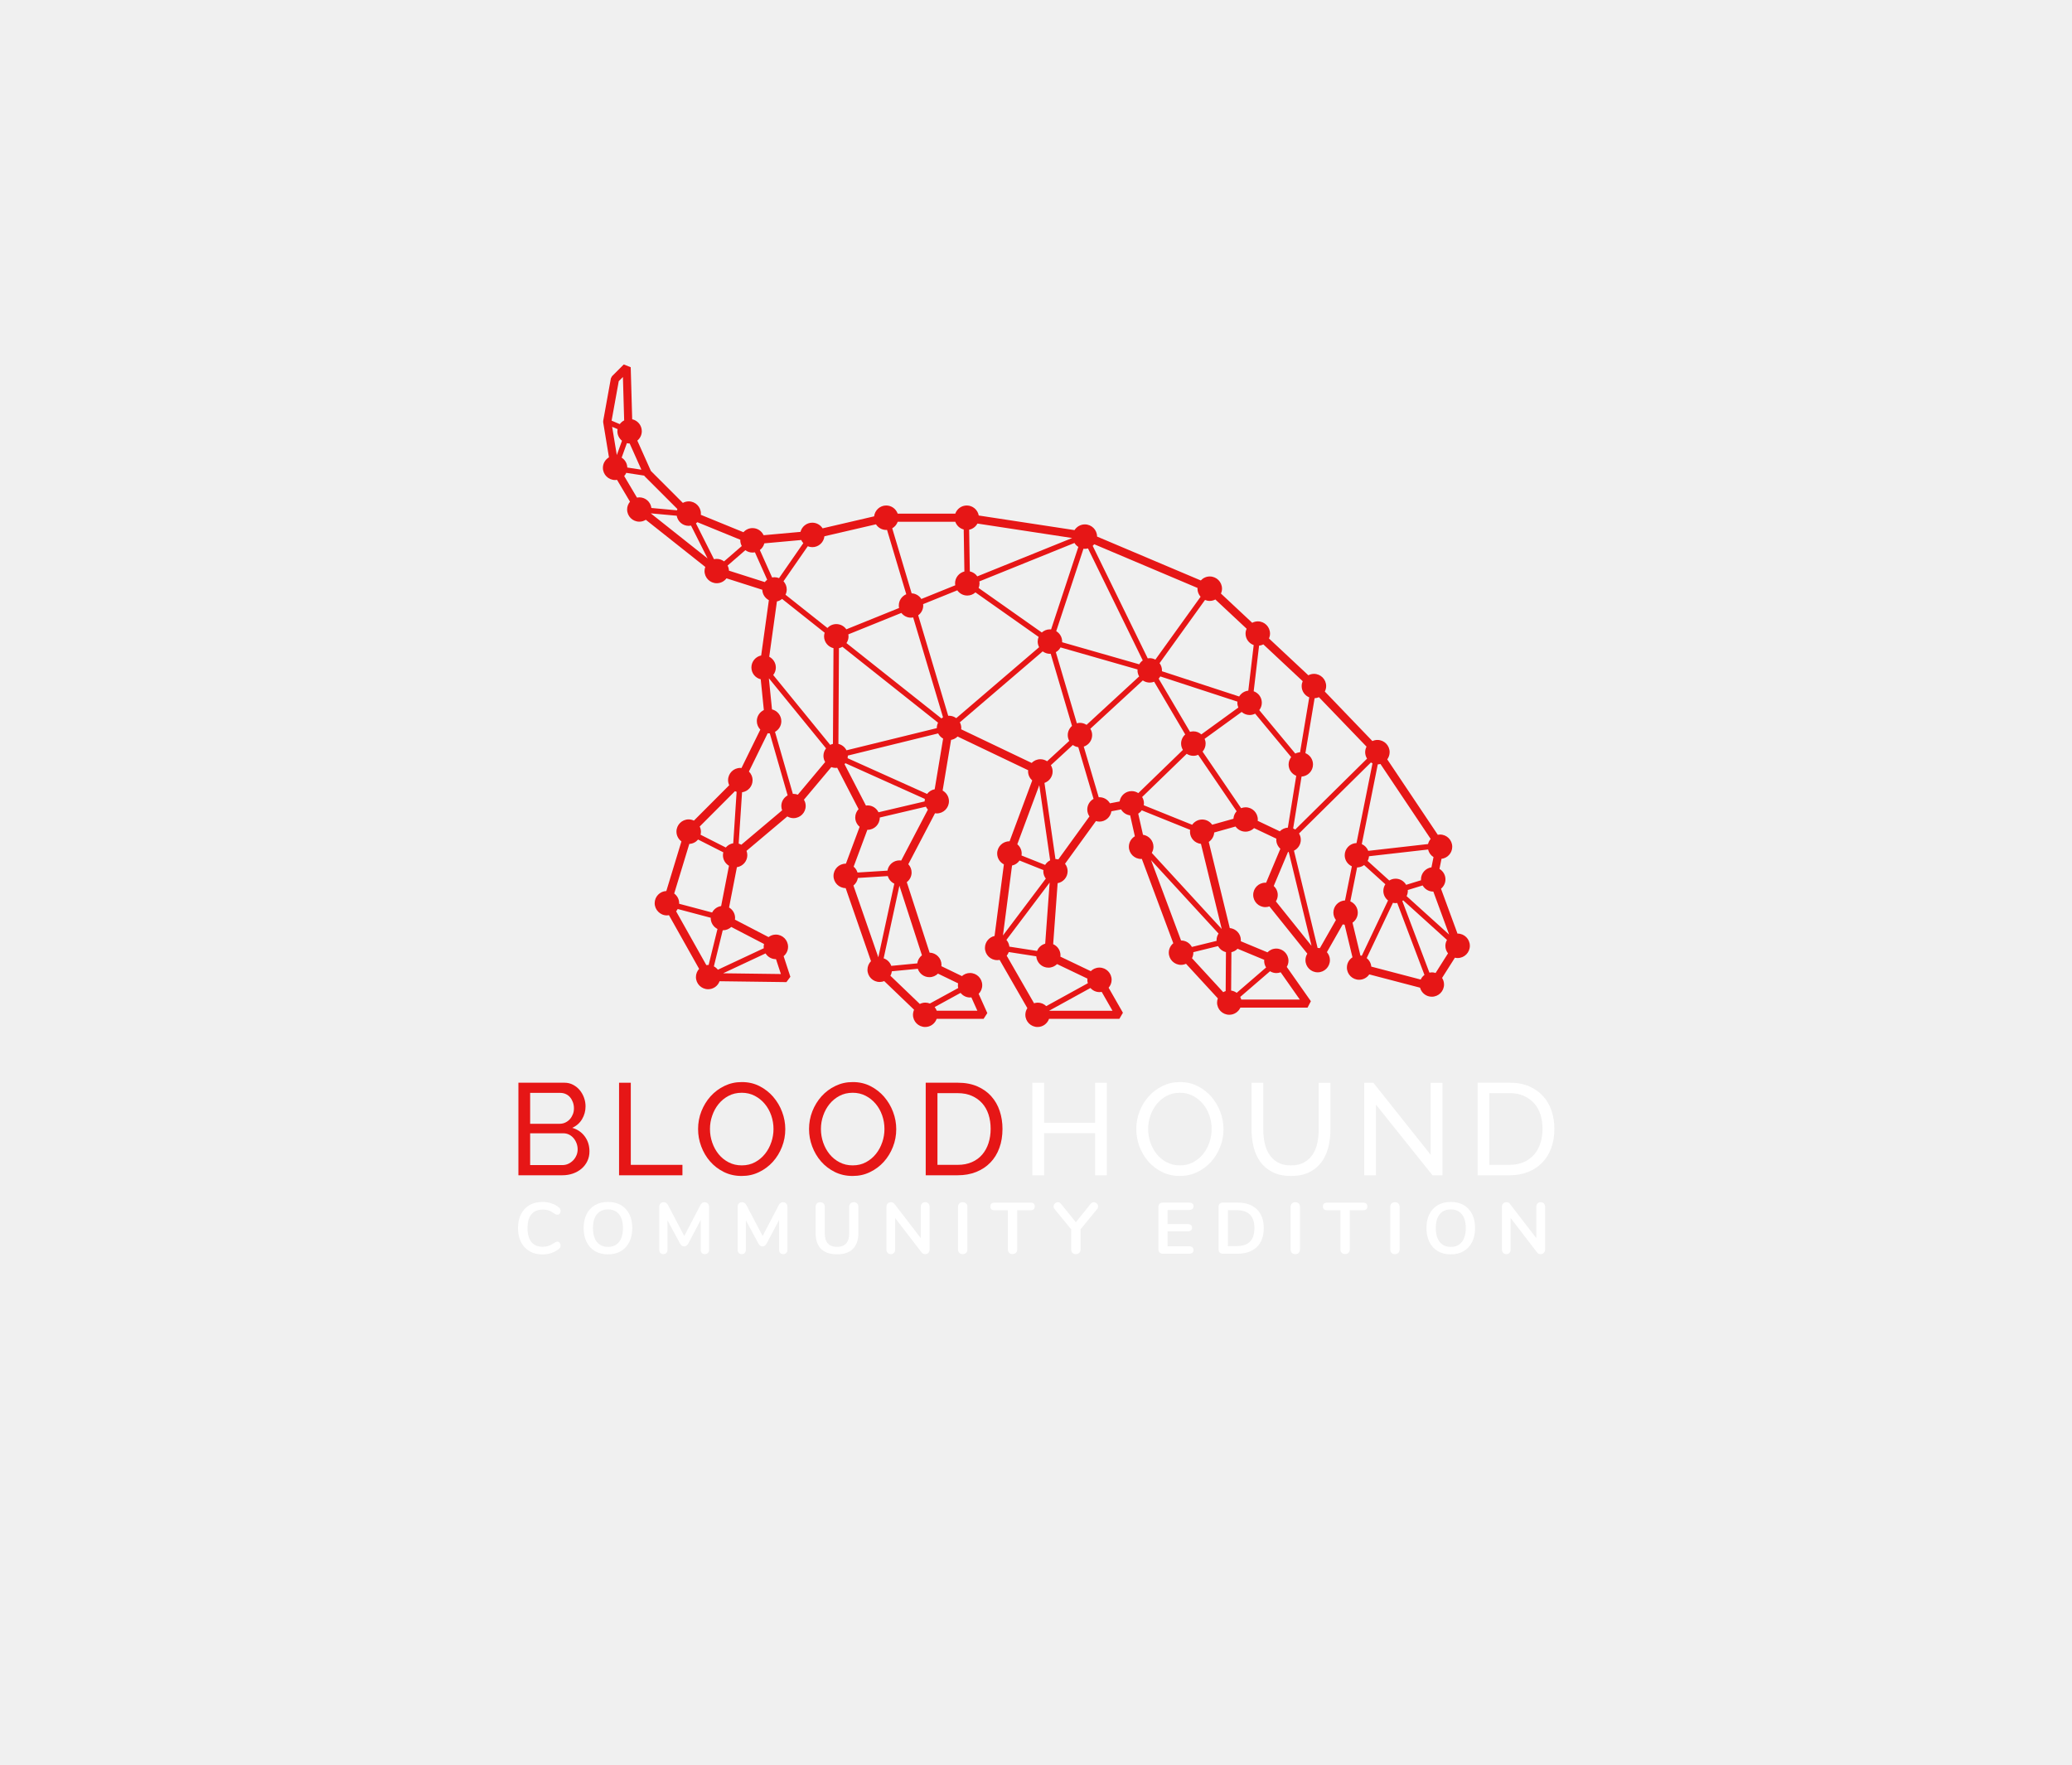
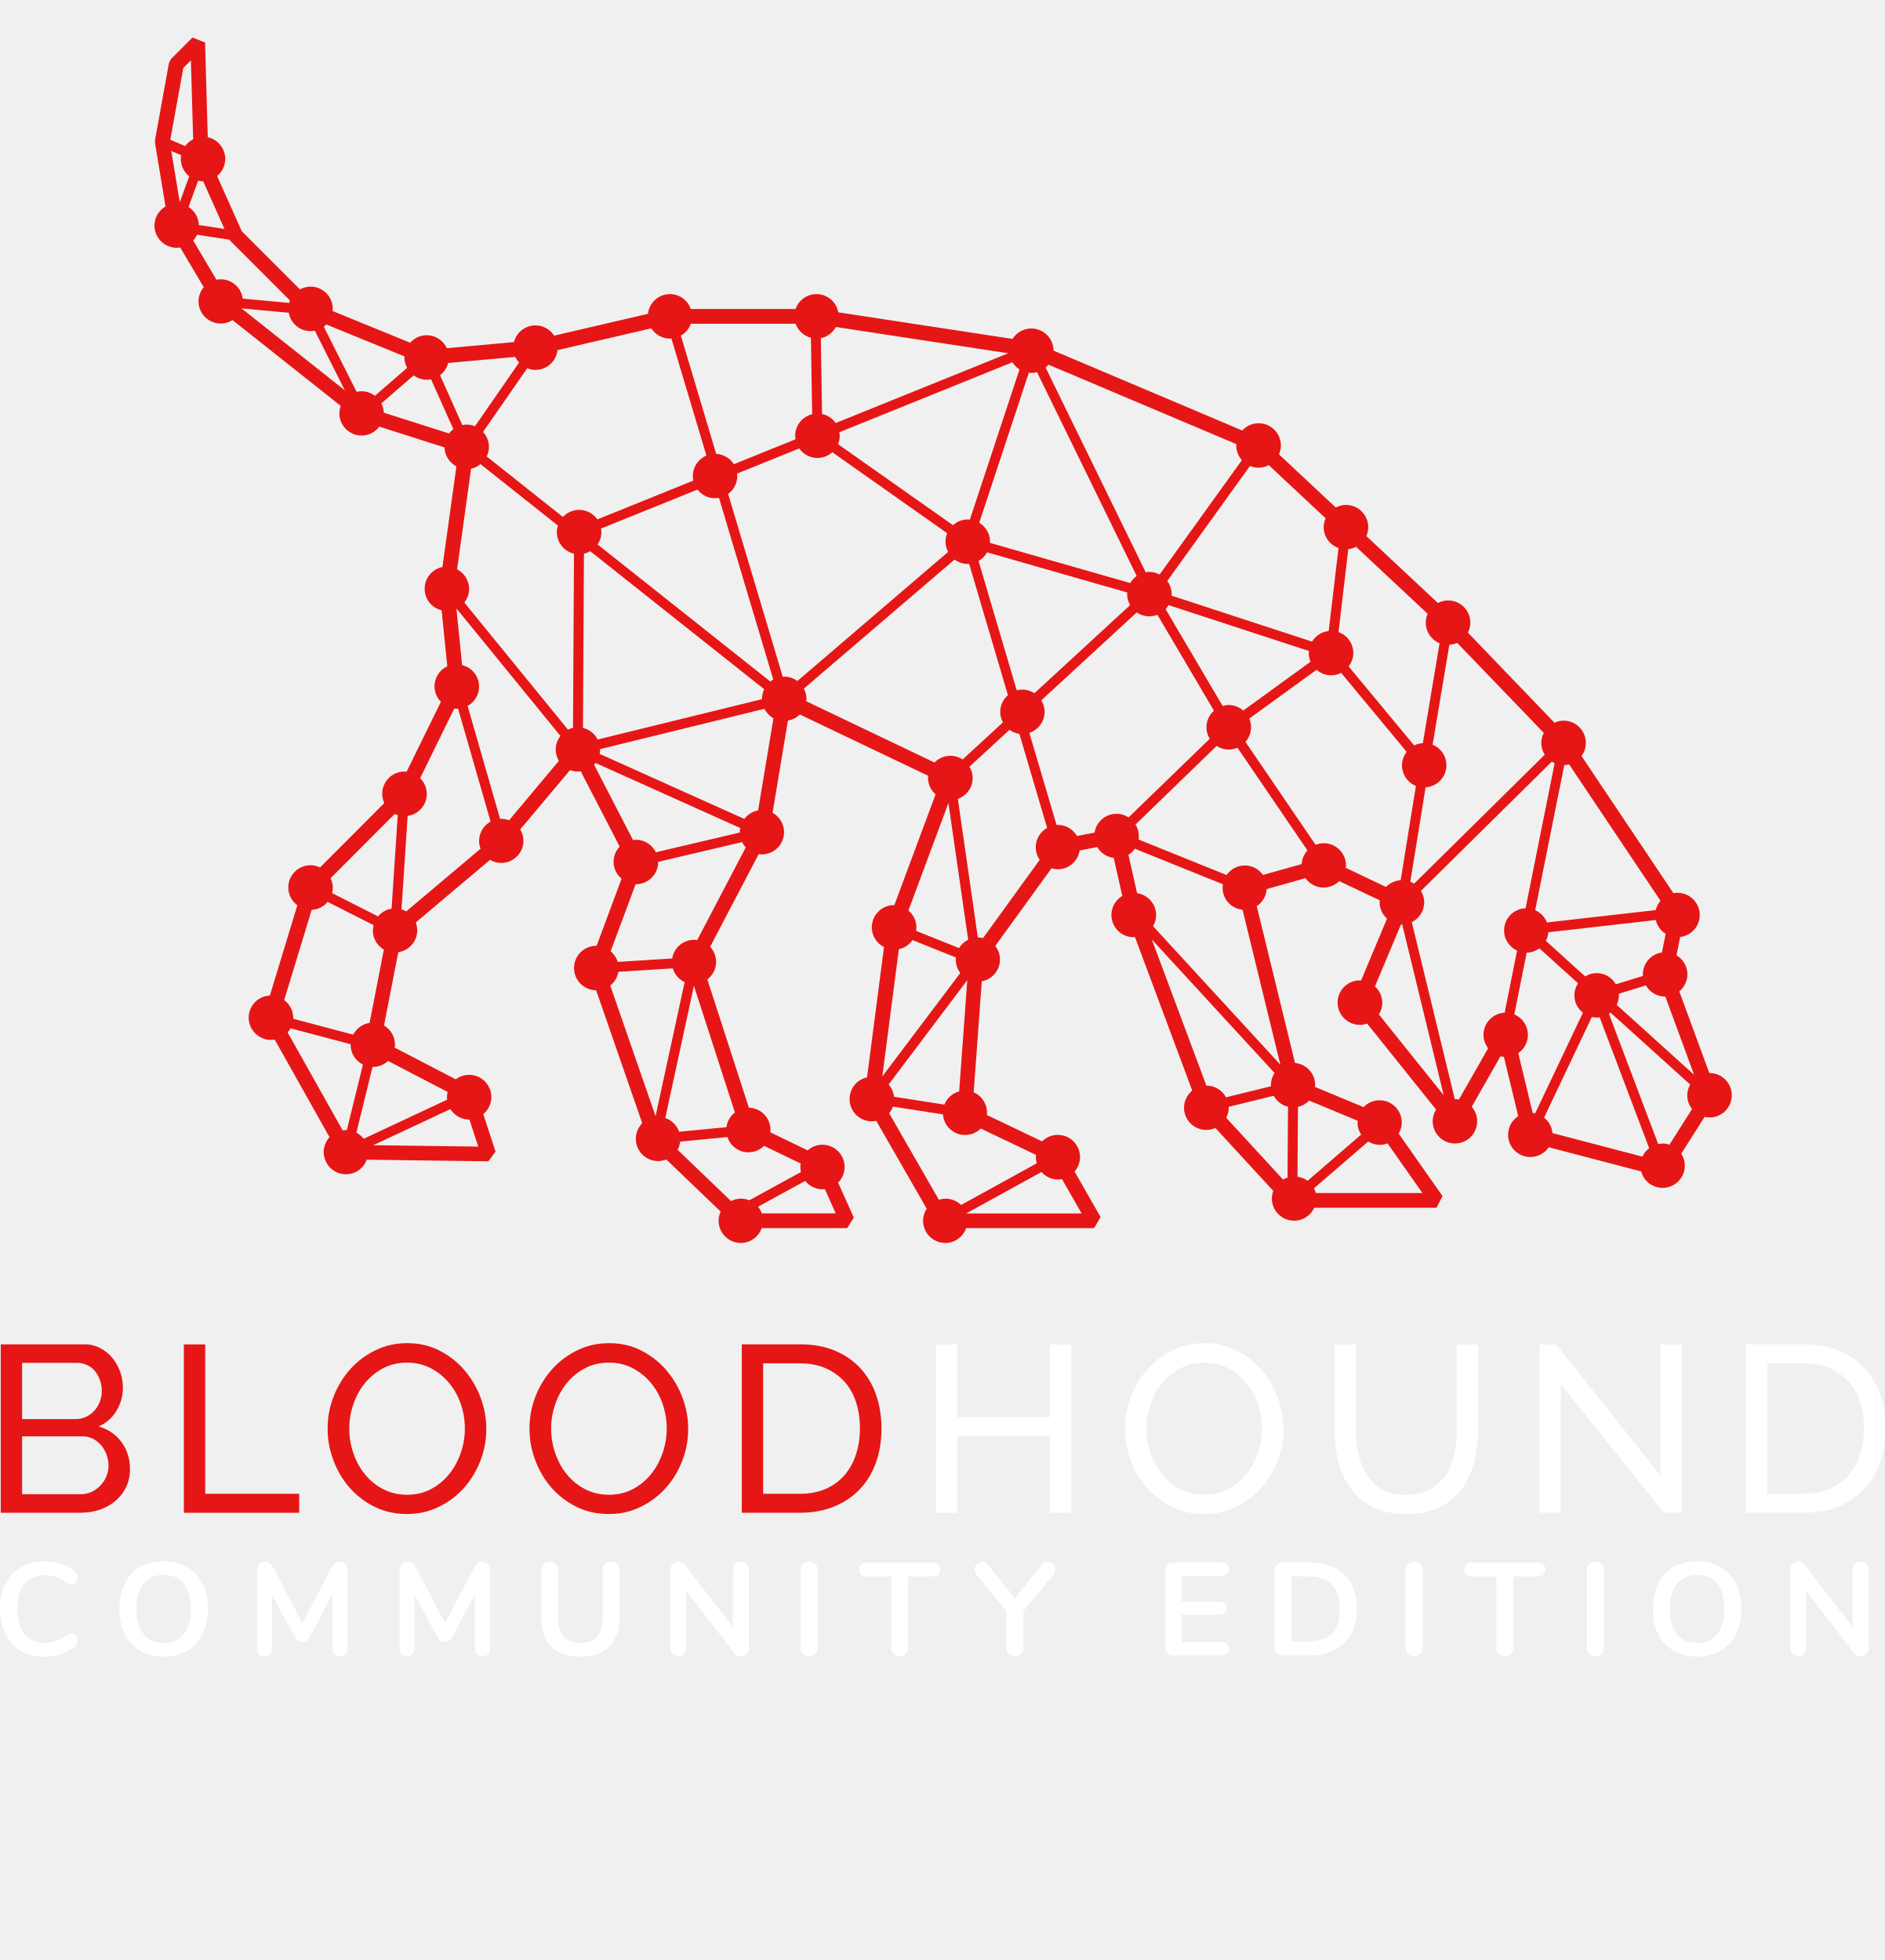
- <svg xmlns="http://www.w3.org/2000/svg" id="Layer_1" width="939" height="800" viewBox="-200 -100 800 600">
+ <svg xmlns="http://www.w3.org/2000/svg" id="Layer_1" width="250" height="260" viewBox="0 100 400 200">
  <defs>
    <style>.cls-1{fill:#e61616;}.cls-2{fill:#FFFFFF;}</style>
  </defs>
  <path class="cls-1" d="m20.95,294.75c1.64-.74,2.91-1.86,3.8-3.37.89-1.51,1.33-3.15,1.33-4.93,0-1.11-.19-2.21-.58-3.3-.39-1.09-.93-2.06-1.64-2.92-.7-.86-1.56-1.55-2.57-2.09-1.01-.54-2.13-.81-3.37-.81H.16v35.74h16.96c1.44,0,2.79-.22,4.05-.65,1.26-.44,2.37-1.06,3.32-1.86.96-.81,1.71-1.78,2.27-2.92.55-1.14.83-2.4.83-3.78,0-2.22-.6-4.14-1.79-5.76-1.19-1.63-2.81-2.74-4.86-3.35Zm-16.26-13.49h11.68c.74,0,1.43.15,2.09.45s1.21.72,1.66,1.26c.45.54.81,1.17,1.08,1.91s.4,1.53.4,2.37-.14,1.57-.43,2.29c-.29.72-.67,1.35-1.16,1.89s-1.07.96-1.74,1.28c-.67.32-1.41.48-2.21.48H4.69v-11.93Zm17.87,24.11c-.3.74-.72,1.38-1.26,1.94-.54.55-1.16,1-1.86,1.33s-1.48.5-2.32.5H4.69v-12.28h12.79c.81,0,1.54.17,2.22.5.67.34,1.25.79,1.74,1.36s.87,1.23,1.16,1.99c.28.75.43,1.54.43,2.34s-.15,1.58-.45,2.32Z" />
  <polygon class="cls-1" points="43.55 277.34 39.02 277.34 39.02 313.08 63.49 313.08 63.49 309.05 43.55 309.05 43.55 277.34" />
  <path class="cls-1" d="m98.58,282.82c-1.48-1.71-3.24-3.1-5.29-4.15-2.05-1.06-4.33-1.59-6.85-1.59s-4.66.5-6.72,1.49c-2.06.99-3.85,2.32-5.36,4-1.51,1.68-2.69,3.61-3.55,5.79-.86,2.18-1.28,4.46-1.28,6.85s.4,4.51,1.21,6.7c.81,2.18,1.95,4.12,3.42,5.81,1.48,1.7,3.25,3.05,5.31,4.08,2.06,1.02,4.35,1.54,6.87,1.54s4.66-.49,6.72-1.49c2.06-.99,3.84-2.32,5.34-3.98,1.49-1.66,2.67-3.58,3.52-5.76.86-2.18,1.28-4.46,1.28-6.85,0-2.25-.4-4.46-1.21-6.62-.81-2.17-1.95-4.1-3.42-5.81Zm-.78,17.47c-.55,1.68-1.36,3.18-2.42,4.51-1.06,1.33-2.34,2.4-3.85,3.22-1.51.82-3.22,1.23-5.13,1.23s-3.52-.39-5.03-1.16c-1.51-.77-2.8-1.81-3.88-3.12-1.07-1.31-1.9-2.81-2.49-4.51-.59-1.69-.88-3.45-.88-5.26s.28-3.46.86-5.13c.57-1.68,1.38-3.17,2.44-4.48s2.34-2.37,3.85-3.17c1.51-.81,3.22-1.21,5.14-1.21,1.81,0,3.46.39,4.96,1.16,1.49.77,2.79,1.8,3.88,3.1,1.09,1.29,1.93,2.79,2.52,4.48.59,1.7.88,3.45.88,5.26,0,1.71-.28,3.41-.83,5.08Z" />
  <path class="cls-1" d="m141.42,282.82c-1.48-1.71-3.24-3.1-5.29-4.15-2.05-1.06-4.33-1.59-6.85-1.59s-4.66.5-6.72,1.49c-2.06.99-3.85,2.32-5.36,4-1.51,1.68-2.69,3.61-3.55,5.79-.86,2.18-1.28,4.46-1.28,6.85s.4,4.51,1.21,6.7c.81,2.18,1.95,4.12,3.42,5.81,1.48,1.7,3.25,3.05,5.31,4.08,2.06,1.02,4.35,1.54,6.87,1.54s4.66-.49,6.72-1.49c2.06-.99,3.84-2.32,5.34-3.98,1.49-1.66,2.67-3.58,3.52-5.76.86-2.18,1.28-4.46,1.28-6.85,0-2.25-.4-4.46-1.21-6.62-.81-2.17-1.95-4.1-3.42-5.81Zm-.78,17.47c-.55,1.68-1.36,3.18-2.42,4.51-1.06,1.33-2.34,2.4-3.85,3.22-1.51.82-3.22,1.23-5.13,1.23s-3.52-.39-5.03-1.16c-1.51-.77-2.8-1.81-3.88-3.12-1.07-1.31-1.9-2.81-2.49-4.51-.59-1.69-.88-3.45-.88-5.26s.28-3.46.86-5.13c.57-1.68,1.38-3.17,2.44-4.48s2.34-2.37,3.85-3.17c1.51-.81,3.22-1.21,5.14-1.21,1.81,0,3.46.39,4.96,1.16,1.49.77,2.79,1.8,3.88,3.1,1.09,1.29,1.93,2.79,2.52,4.48.59,1.7.88,3.45.88,5.26,0,1.71-.28,3.41-.83,5.08Z" />
  <path class="cls-1" d="m182.74,282.57c-1.44-1.61-3.25-2.89-5.41-3.83-2.16-.94-4.67-1.41-7.53-1.41h-12.38v35.74h12.38c2.62,0,4.99-.43,7.12-1.28,2.13-.86,3.95-2.06,5.46-3.62,1.51-1.56,2.67-3.44,3.47-5.64.81-2.2,1.21-4.66,1.21-7.38,0-2.45-.36-4.76-1.08-6.92-.72-2.16-1.8-4.05-3.25-5.66Zm-1.08,18.1c-.55,1.7-1.36,3.16-2.42,4.4-1.06,1.24-2.38,2.22-3.98,2.92-1.59.7-3.42,1.06-5.46,1.06h-7.85v-27.69h7.85c2.01,0,3.81.35,5.39,1.03,1.58.69,2.91,1.64,4,2.84,1.09,1.21,1.91,2.66,2.47,4.35.55,1.7.83,3.55.83,5.56s-.28,3.82-.83,5.51Z" />
  <polygon class="cls-2" points="222.82 292.79 203.13 292.79 203.13 277.34 198.6 277.34 198.6 313.08 203.13 313.08 203.13 296.82 222.82 296.82 222.82 313.08 227.35 313.08 227.35 277.34 222.82 277.34 222.82 292.79" />
  <path class="cls-2" d="m267.77,282.82c-1.48-1.71-3.24-3.1-5.29-4.15-2.05-1.06-4.33-1.59-6.85-1.59s-4.66.5-6.72,1.49c-2.06.99-3.85,2.32-5.36,4-1.51,1.68-2.69,3.61-3.55,5.79-.86,2.18-1.28,4.46-1.28,6.85s.4,4.51,1.21,6.7c.81,2.18,1.95,4.12,3.42,5.81,1.48,1.7,3.25,3.05,5.31,4.08s4.35,1.54,6.87,1.54,4.66-.49,6.72-1.49c2.06-.99,3.84-2.32,5.34-3.98s2.67-3.58,3.52-5.76c.86-2.18,1.28-4.46,1.28-6.85,0-2.25-.4-4.46-1.21-6.62-.81-2.17-1.95-4.1-3.42-5.81Zm-.78,17.47c-.55,1.68-1.36,3.18-2.42,4.51-1.06,1.33-2.34,2.4-3.85,3.22-1.51.82-3.22,1.23-5.14,1.23s-3.52-.39-5.03-1.16c-1.51-.77-2.8-1.81-3.88-3.12-1.07-1.31-1.9-2.81-2.49-4.51-.59-1.69-.88-3.45-.88-5.26s.28-3.46.86-5.13c.57-1.68,1.38-3.17,2.44-4.48s2.34-2.37,3.85-3.17c1.51-.81,3.22-1.21,5.13-1.21,1.81,0,3.46.39,4.96,1.16,1.49.77,2.78,1.8,3.88,3.1,1.09,1.29,1.93,2.79,2.52,4.48.59,1.7.88,3.45.88,5.26,0,1.71-.28,3.41-.83,5.08Z" />
  <path class="cls-2" d="m309.15,295.41c0,1.71-.17,3.4-.5,5.06-.34,1.66-.91,3.14-1.74,4.43-.82,1.29-1.92,2.34-3.3,3.15-1.38.81-3.1,1.21-5.19,1.21s-3.75-.39-5.11-1.18c-1.36-.79-2.45-1.82-3.27-3.1s-1.41-2.74-1.76-4.4-.53-3.38-.53-5.16v-18.07h-4.53v18.07c0,2.28.26,4.51.78,6.67.52,2.17,1.38,4.08,2.57,5.74,1.19,1.66,2.76,2.99,4.71,4,1.95,1.01,4.35,1.51,7.2,1.51s5.09-.48,7.02-1.43c1.93-.96,3.5-2.26,4.71-3.9,1.21-1.64,2.09-3.55,2.64-5.71.55-2.17.83-4.46.83-6.87v-18.07h-4.53v18.07Z" />
  <polygon class="cls-2" points="352.39 305.17 330.24 277.34 326.72 277.34 326.72 313.08 331.25 313.08 331.25 285.79 353.1 313.08 356.92 313.08 356.92 277.39 352.39 277.39 352.39 305.17" />
  <path class="cls-2" d="m399.08,288.23c-.72-2.16-1.8-4.05-3.25-5.66s-3.25-2.89-5.41-3.83c-2.17-.94-4.67-1.41-7.53-1.41h-12.38v35.74h12.38c2.62,0,4.99-.43,7.12-1.28,2.13-.86,3.95-2.06,5.46-3.62,1.51-1.56,2.67-3.44,3.47-5.64.81-2.2,1.21-4.66,1.21-7.38,0-2.45-.36-4.76-1.08-6.92Zm-4.33,12.43c-.55,1.7-1.36,3.16-2.42,4.4-1.06,1.24-2.38,2.22-3.98,2.92s-3.41,1.06-5.46,1.06h-7.85v-27.69h7.85c2.01,0,3.81.35,5.39,1.03,1.58.69,2.91,1.64,4,2.84s1.91,2.66,2.47,4.35c.55,1.7.83,3.55.83,5.56s-.28,3.82-.83,5.51Z" />
  <path class="cls-1" d="m362.81,219.78s-.04,0-.06,0l-6.38-17.37c1.04-.87,1.72-2.15,1.72-3.61,0-1.72-.93-3.21-2.31-4.04l.78-3.89c2.34-.28,4.15-2.25,4.15-4.66,0-2.61-2.11-4.72-4.72-4.72-.29,0-.58.04-.86.09l-19.51-29.12c.57-.78.92-1.74.92-2.78,0-2.61-2.11-4.72-4.72-4.72-.69,0-1.35.16-1.94.43l-18.37-19.12c.32-.64.52-1.35.52-2.11,0-2.61-2.11-4.72-4.72-4.72-.78,0-1.51.21-2.16.55l-15.19-14.21c.25-.58.4-1.22.4-1.89,0-2.61-2.11-4.72-4.72-4.72-.78,0-1.51.21-2.16.55l-12.06-11.28c.25-.58.4-1.22.4-1.89,0-2.61-2.11-4.72-4.72-4.72-1.38,0-2.61.6-3.47,1.54l-40.05-16.95c0-2.6-2.12-4.7-4.72-4.7-1.68,0-3.15.89-3.99,2.21l-36.97-5.64c-.4-2.2-2.32-3.87-4.63-3.87-2.06,0-3.79,1.32-4.44,3.16h-22.23c-.65-1.84-2.38-3.16-4.43-3.16-2.43,0-4.4,1.84-4.67,4.19l-19.9,4.63c-.84-1.31-2.3-2.18-3.97-2.18-2.2,0-4.04,1.51-4.56,3.55l-14.24,1.29c-.75-1.62-2.38-2.75-4.28-2.75-1.4,0-2.64.62-3.51,1.59l-16.47-6.73c.01-.15.05-.3.05-.46,0-2.61-2.11-4.72-4.72-4.72-.82,0-1.58.23-2.25.59l-12.34-12.34-5.24-11.72c1.05-.87,1.73-2.16,1.73-3.63,0-2.26-1.59-4.14-3.71-4.61l-.57-20.09-2.68-1.07-4.54,4.54-.44.83-2.97,16.43v.54s2.23,13.52,2.23,13.52c-1.39.82-2.34,2.32-2.34,4.05,0,2.61,2.11,4.72,4.72,4.72.25,0,.49-.04.74-.07l5,8.43c-.68.82-1.11,1.86-1.11,3,0,2.61,2.11,4.72,4.72,4.72.92,0,1.77-.27,2.5-.73l22.96,18.21c-.18.49-.29,1.02-.29,1.57,0,2.61,2.11,4.72,4.72,4.72,1.54,0,2.9-.75,3.76-1.89l13.82,4.41c.06,1.75,1.07,3.25,2.54,4.02l-2.97,21.36c-2.15.44-3.77,2.34-3.77,4.62s1.54,4.07,3.6,4.57l1.2,11.89c-1.6.76-2.71,2.37-2.71,4.25,0,1.28.52,2.45,1.35,3.3l-7.28,14.84c-.15-.01-.3-.05-.45-.05-2.61,0-4.72,2.11-4.72,4.72,0,.71.17,1.37.44,1.97l-13.63,13.66c-.61-.29-1.29-.47-2.02-.47-2.61,0-4.72,2.11-4.72,4.72,0,1.56.76,2.92,1.92,3.78l-5.83,19.16c-2.5.11-4.5,2.16-4.5,4.7s2.11,4.72,4.72,4.72c.27,0,.54-.04.8-.08l11.64,20.72c-.76.84-1.23,1.94-1.23,3.15,0,2.61,2.11,4.72,4.72,4.72,2.03,0,3.75-1.29,4.41-3.09l25.81.34,1.52-2.06-2.6-7.96c1.04-.87,1.71-2.15,1.71-3.61,0-2.61-2.11-4.72-4.72-4.72-1.06,0-2.03.36-2.82.96l-12.97-6.74c.03-.21.06-.42.06-.64,0-1.73-.94-3.23-2.33-4.05l3.03-15.56c2.27-.34,4.02-2.28,4.02-4.65,0-.59-.12-1.14-.31-1.66l15.76-13.29c.7.41,1.5.66,2.37.66,2.61,0,4.72-2.11,4.72-4.72,0-.88-.26-1.7-.68-2.4l10.57-12.59c.51.19,1.06.31,1.64.31.22,0,.42-.04.63-.06l8.26,15.98c-.79.84-1.29,1.97-1.29,3.22,0,1.45.67,2.73,1.7,3.6l-5.3,14.24s-.05,0-.07,0c-2.61,0-4.72,2.11-4.72,4.72s2.1,4.7,4.69,4.72l9.78,28.21c-.84.85-1.36,2.02-1.36,3.32,0,2.61,2.11,4.72,4.72,4.72.62,0,1.21-.13,1.75-.34l11.53,11.06c-.27.59-.43,1.25-.43,1.94,0,2.61,2.11,4.72,4.72,4.72,2.05,0,3.78-1.32,4.43-3.15h18.12l1.43-2.22-3.34-7.43c.85-.85,1.38-2.03,1.38-3.33,0-2.61-2.11-4.72-4.72-4.72-1.2,0-2.29.46-3.12,1.2l-7.94-3.84c.02-.17.05-.33.05-.51,0-2.56-2.04-4.64-4.59-4.71l-8.81-27.22c1.12-.86,1.86-2.2,1.86-3.73,0-1.24-.49-2.36-1.27-3.2l10.31-19.68c.22.03.43.07.66.07,2.61,0,4.72-2.11,4.72-4.72,0-1.78-.99-3.3-2.44-4.11l3.26-19.57c.97-.17,1.85-.63,2.52-1.3l27.25,13.02c-.01.14-.04.28-.04.43,0,1.41.63,2.65,1.6,3.52l-8.74,23.49s-.05,0-.07,0c-2.61,0-4.72,2.11-4.72,4.72,0,1.84,1.06,3.41,2.59,4.19l-3.6,27.65c-2.12.46-3.71,2.35-3.71,4.61,0,2.61,2.11,4.72,4.72,4.72.32,0,.64-.03.94-.1l10.71,18.64c-.48.74-.77,1.62-.77,2.56,0,2.61,2.11,4.72,4.72,4.72,2.05,0,3.78-1.32,4.43-3.15h27.15l1.37-2.35-5.52-9.66c.71-.83,1.16-1.89,1.16-3.06,0-2.61-2.11-4.72-4.72-4.72-1.3,0-2.48.53-3.34,1.38l-11.73-5.61c.02-.16.05-.32.05-.49,0-1.93-1.16-3.59-2.83-4.32l1.72-23.56c2.2-.4,3.86-2.32,3.86-4.63,0-1.09-.38-2.07-1-2.87l11.94-16.48c.42.12.86.21,1.32.21,2.36,0,4.3-1.74,4.65-4l3.73-.71c.73,1.24,2,2.11,3.5,2.29l1.82,8.08c-1.38.82-2.31,2.32-2.31,4.04,0,2.61,2.11,4.72,4.72,4.72.1,0,.19-.02.28-.03l12.15,32.58c-1.05.87-1.74,2.16-1.74,3.63,0,2.61,2.11,4.72,4.72,4.72.69,0,1.34-.16,1.93-.42l12.29,13.36c-.18.5-.3,1.04-.3,1.61,0,2.61,2.11,4.72,4.72,4.72,1.9,0,3.53-1.13,4.28-2.75h25.93l1.29-2.48-9.31-13.25c.41-.7.66-1.5.66-2.36,0-2.61-2.11-4.72-4.72-4.72-1.33,0-2.53.56-3.39,1.45l-10.31-4.29c.01-.14.04-.27.04-.4,0-2.46-1.88-4.45-4.28-4.68l-8.12-33.28c1.2-.79,2-2.11,2.11-3.63l8.23-2.31c.86,1.2,2.25,1.99,3.84,1.99,1.3,0,2.47-.53,3.33-1.37l8.6,4.08c-.01.13-.04.26-.04.39,0,1.4.62,2.64,1.58,3.5l-5.51,13.13c-.09,0-.17-.03-.26-.03-2.61,0-4.72,2.11-4.72,4.72s2.11,4.72,4.72,4.72c.54,0,1.06-.11,1.54-.28l14.64,18.26c-.45.72-.72,1.56-.72,2.48,0,2.61,2.11,4.72,4.72,4.72s4.72-2.11,4.72-4.72c0-1.18-.45-2.24-1.16-3.07l6.1-10.71c.24.06.48.08.73.1l3.04,12.6c-1.29.84-2.15,2.29-2.15,3.95,0,2.61,2.11,4.72,4.72,4.72,1.62,0,3.06-.82,3.91-2.07l19.61,5.13c.54,2.01,2.36,3.49,4.54,3.49,2.61,0,4.72-2.11,4.72-4.72,0-.94-.28-1.8-.75-2.54l4.95-7.81c.34.08.69.13,1.05.13,2.61,0,4.72-2.11,4.72-4.72s-2.11-4.72-4.72-4.72Zm-54.01,5.51s-.04,0-.07,0l-9.13-37.57c1.56-.77,2.64-2.36,2.64-4.22,0-.89-.26-1.71-.69-2.42l27.76-27.42c.19.12.4.24.61.33l-6.17,30.79c-2.53.08-4.56,2.15-4.56,4.7,0,1.91,1.14,3.54,2.76,4.28l-2.64,13.18c-2.5.12-4.49,2.17-4.49,4.7,0,1.08.38,2.06.98,2.86l-6.19,10.86c-.27-.05-.55-.08-.83-.08Zm-32.57-49.89l-8.21,2.3c-.85-1.21-2.26-2.01-3.85-2.01s-3.02.8-3.87,2.03l-18.69-7.54c.04-.24.07-.49.07-.74,0-.9-.26-1.72-.7-2.44l17.21-16.68c.74.48,1.62.77,2.57.77.66,0,1.29-.14,1.86-.38l14.84,21.79c-.71.77-1.16,1.78-1.23,2.89Zm-15.49,51.52l9.56-2.35c.63,1.15,1.72,2.02,3.04,2.33l-.11,15.04c-.33.11-.64.24-.94.42l-12.06-13.11c.32-.64.52-1.35.52-2.11,0-.07-.02-.14-.02-.21Zm-16.04-38.34c.4-.7.65-1.49.65-2.35,0-2.37-1.76-4.32-4.04-4.65l-1.84-8.15c.53-.34,1-.77,1.36-1.29l18.69,7.54c-.04.24-.07.49-.07.74,0,2.44,1.86,4.43,4.24,4.67l8.02,32.88-27.01-29.39Zm-24.69,50.33l-16.05,8.84c-.85-.83-2.01-1.34-3.29-1.34-.5,0-.97.1-1.42.24l-10.56-18.37c.34-.42.62-.89.8-1.41l10.62,1.65c.18,2.45,2.19,4.38,4.69,4.38,1.3,0,2.48-.53,3.34-1.38l11.73,5.61c-.02.16-.05.32-.05.49,0,.45.08.88.2,1.29Zm-26.36-47.38l9.22,3.69c-.01.15-.05.3-.05.45,0,1.07.37,2.05.97,2.84l-16.55,21.96,3.51-27.01c1.2-.25,2.22-.96,2.89-1.93Zm6.76,34.91l-10.69-1.66c-.11-.99-.52-1.89-1.14-2.6l16.69-22.14-1.72,23.6c-1.43.39-2.59,1.43-3.13,2.79Zm7.13-35.49s-.02,0-.03,0l-4.24-29.39c1.83-.65,3.15-2.38,3.15-4.43,0-.89-.26-1.7-.68-2.41l8.48-7.81c.61.44,1.33.74,2.11.85l5.89,19.96c-1.44.81-2.42,2.33-2.42,4.1,0,1,.31,1.92.84,2.68l-12.02,16.6c-.35-.08-.71-.14-1.08-.14Zm-72.57-20.71c-.22,0-.42.04-.63.06l-8.26-15.98c.11-.12.22-.25.32-.38l30.69,13.8c-.06.3-.09.61-.09.93,0,.01,0,.02,0,.03l-17.81,4.19c-.77-1.56-2.36-2.65-4.22-2.65Zm-28.58-4.46c-.09,0-.17.02-.26.03l-6.9-23.97c1.45-.81,2.44-2.33,2.44-4.11,0-2.22-1.54-4.07-3.6-4.57l-1.2-11.89s.05-.03.07-.04l22,26.98c-.62.8-1.01,1.79-1.01,2.89,0,.87.25,1.68.67,2.39l-10.56,12.61c-.51-.19-1.06-.31-1.64-.31ZM51.33,57.46l9.95.92c.39,2.22,2.31,3.9,4.64,3.9.31,0,.6-.03.89-.09l6.38,12.67-21.88-17.36s.01-.04.02-.05Zm29.6,20.15l6.85-5.93c.78.57,1.74.92,2.78.92.31,0,.62-.03.92-.09l4.73,10.58c-.35.26-.65.57-.92.91l-13.84-4.41c-.03-.71-.22-1.38-.53-1.98Zm184.33,13.29c.56.24,1.18.37,1.83.37.78,0,1.51-.21,2.16-.55l12.06,11.28c-.25.58-.4,1.22-.4,1.89,0,2.05,1.31,3.78,3.14,4.43l-2.08,17.61c-1.5.16-2.78,1.01-3.53,2.25l-29.83-9.76c0-.11.03-.21.03-.32,0-1.05-.35-2.01-.93-2.79l17.55-24.41Zm-25.4,24.85l-29.79-8.53c0-.09.03-.17.03-.25,0-1.71-.92-3.2-2.29-4.02l10.52-31.84c.18.02.35.05.54.05.42,0,.82-.07,1.2-.17l21.15,43.26c-.56.39-1.02.91-1.36,1.5Zm-62.02-29.47c.23-.55.36-1.16.36-1.79,0-.26-.04-.5-.08-.75l36.73-14.85c.38.62.89,1.14,1.5,1.53l-10.53,31.87c-.15-.01-.29-.04-.44-.04-1.21,0-2.31.47-3.14,1.22l-24.39-17.19Zm-.5-4.49c-.67-.97-1.7-1.67-2.89-1.92l-.26-16.1c1.39-.27,2.54-1.17,3.2-2.37l36.58,5.58-36.63,14.81Zm-5.25-18.1l.26,16.22c-2.06.51-3.6,2.35-3.6,4.57,0,.26.04.5.08.75l-13.1,5.3c-.79-1.26-2.16-2.11-3.74-2.19l-7.5-25.11c.98-.56,1.73-1.44,2.11-2.52h22.24c.52,1.46,1.73,2.59,3.25,2.98Zm-48.38,82.8l.21-36.96c.48-.11.93-.3,1.34-.54l36.92,29.3c-.3.62-.48,1.3-.48,2.03,0,.03,0,.05,0,.08l-34.87,8.56c-.62-1.23-1.75-2.15-3.13-2.47Zm39.78-9.83l-36.67-29.1c.5-.75.8-1.65.8-2.62,0-.26-.04-.5-.08-.75l20.48-8.28c.86,1.11,2.2,1.84,3.72,1.84.29,0,.57-.04.84-.09l11.52,38.57c-.22.12-.42.26-.62.42Zm-21.32-72.8c.1,0,.2-.02.31-.03l7.43,24.86c-1.69.72-2.88,2.39-2.88,4.35,0,.33.04.66.1.97l-20.36,8.23c-.85-1.22-2.26-2.02-3.87-2.02-1.36,0-2.57.58-3.44,1.5l-16.18-12.84c.3-.62.48-1.3.48-2.03,0-1.23-.48-2.33-1.25-3.17l9.37-13.52c.54.22,1.13.35,1.76.35,2.43,0,4.41-1.84,4.67-4.2l19.9-4.62c.84,1.31,2.3,2.18,3.97,2.18Zm-32.01,5.09l-9.37,13.52c-.54-.22-1.13-.35-1.76-.35-.31,0-.62.03-.92.09l-4.73-10.58c.84-.64,1.46-1.54,1.73-2.59l14.24-1.29c.2.44.48.85.8,1.2Zm-8.19,21.56l16.43,13.04c-.13.44-.23.9-.23,1.38,0,2.24,1.56,4.1,3.64,4.59l-.21,36.96c-.37.08-.73.22-1.06.39l-22-26.98c.62-.8,1.01-1.79,1.01-2.89,0-1.82-1.04-3.38-2.55-4.17l2.97-21.36c.75-.15,1.42-.5,1.99-.96Zm55.98,75.3l-30.69-13.8c.06-.3.09-.61.09-.93,0-.03,0-.05,0-.08l34.87-8.56c.43.85,1.09,1.54,1.92,2l-3.26,19.57c-1.19.21-2.22.87-2.93,1.8Zm11.27-29.26c-.79-.58-1.75-.94-2.8-.94-.1,0-.2.02-.31.03l-11.59-38.81c1.17-.86,1.94-2.23,1.94-3.79,0-.18-.03-.34-.05-.52l13.2-5.34c.85,1.22,2.26,2.02,3.87,2.02,1.21,0,2.31-.47,3.14-1.22l24.39,17.19c-.23.55-.36,1.16-.36,1.79,0,.79.21,1.53.56,2.18l-31.99,27.4Zm40.26-27.32l29.75,8.52c0,.12-.04.23-.04.35,0,.85.24,1.64.64,2.33l-20.31,18.7c-.74-.48-1.62-.77-2.57-.77-.41,0-.8.07-1.18.17l-8.11-27.47c.76-.43,1.39-1.06,1.81-1.83Zm15.03,57.84c-.1,0-.19.02-.29.03l-5.78-19.56c1.88-.62,3.24-2.37,3.24-4.46,0-.9-.26-1.73-.7-2.44l20.26-18.66c.76.52,1.68.83,2.67.83.61,0,1.18-.12,1.71-.33l12,20.36c-.97.86-1.6,2.11-1.6,3.52,0,.9.27,1.73.7,2.45l-17.22,16.68c-.74-.48-1.62-.77-2.57-.77-2.36,0-4.3,1.74-4.65,4l-3.73.71c-.82-1.4-2.32-2.35-4.06-2.35Zm39.33-24.25c-.83-.73-1.9-1.18-3.09-1.18-.45,0-.87.08-1.28.2l-12.11-20.54c.25-.26.45-.56.63-.87l29.79,9.74c-.01.14-.04.28-.04.43,0,.66.14,1.28.38,1.85l-14.29,10.37Zm20.21-16.66l2.08-17.61c.59-.06,1.15-.23,1.65-.49l15.19,14.21c-.25.58-.4,1.22-.4,1.89,0,1.97,1.21,3.66,2.93,4.36l-3.55,21.21c-.66.04-1.28.21-1.84.49l-13.91-16.77c.61-.8.99-1.78.99-2.86,0-2.05-1.31-3.78-3.14-4.43Zm18.48,32.95c2.46-.16,4.42-2.19,4.42-4.69,0-1.97-1.21-3.66-2.93-4.36l3.55-21.21c.59-.04,1.15-.17,1.67-.4l18.38,19.1c-.33.64-.53,1.36-.53,2.13,0,.92.27,1.77.73,2.5l-27.73,27.38c-.25-.17-.52-.31-.8-.42l3.24-20.03Zm46.1,39.69c0,.12.03.23.03.34l-5.75,1.77c-.82-1.41-2.32-2.37-4.07-2.37-.9,0-1.72.26-2.44.7l-8.35-7.55c.29-.55.47-1.16.53-1.82l22.81-2.6c.28,1.23,1.05,2.28,2.09,2.93l-.79,3.95c-2.28.33-4.05,2.28-4.05,4.65Zm2.75-13.64l-23.1,2.63c-.45-1.16-1.35-2.1-2.49-2.61l6.17-30.79c.36-.01.7-.07,1.03-.15l19.39,28.94c-.48.57-.84,1.24-1.01,1.98Zm-30.02,22.14l2.62-13.1c1.01-.02,1.94-.36,2.7-.92l8.2,7.41c-.48.74-.77,1.62-.77,2.57,0,1.5.71,2.82,1.81,3.69l-10.13,21.34c-.17-.04-.35-.05-.53-.07l-3.06-12.69c1.23-.85,2.04-2.27,2.04-3.88,0-1.96-1.19-3.63-2.88-4.35Zm6.32,21.9l10.13-21.34c.33.07.67.12,1.02.12.22,0,.43-.04.64-.06l10.51,27.78c-.62.47-1.12,1.08-1.44,1.79l-19.09-5c-.11-1.33-.77-2.5-1.77-3.29Zm25.14,5.52c-.32,0-.63.03-.93.09l-10.45-27.63c.12-.08.22-.18.33-.27l16.91,15.28c-.38.68-.62,1.46-.62,2.29,0,1.1.39,2.1,1.02,2.9l-4.8,7.58c-.46-.15-.95-.26-1.46-.26Zm6.68-14.61l-16.41-14.83c.29-.61.47-1.29.47-2.02,0-.12-.03-.23-.03-.34l5.75-1.77c.82,1.41,2.32,2.37,4.07,2.37.02,0,.04,0,.06,0l6.1,16.6Zm-95.95-130.45l-17.46,24.28c-.66-.35-1.39-.56-2.19-.56-.26,0-.51.04-.76.08l-21.25-43.45c.22-.19.42-.39.6-.62l39.89,16.88c0,.09-.03.18-.03.28,0,1.2.46,2.28,1.19,3.11Zm-177.7-22c0,.07-.02.14-.02.22,0,.8.22,1.54.57,2.2l-6.84,5.92c-.79-.59-1.76-.96-2.82-.96-.37,0-.72.05-1.06.13l-6.97-13.84c.19-.14.38-.29.54-.46l16.59,6.78Zm-24.31-11.88c-.07.16-.11.34-.16.51l-9.87-.91c-.31-2.31-2.26-4.1-4.66-4.1-.31,0-.62.03-.92.09l-4.93-8.32c.33-.37.61-.78.81-1.23l6.91,1.06.17.25,12.66,12.66Zm-21.39-26.36l-2,5.52-1.8-10.9,2.1.89c-.05.27-.08.54-.08.82,0,1.49.7,2.8,1.78,3.66Zm7.49,11.17l-5.44-.83c-.05-1.61-.9-3.01-2.18-3.82l2.02-5.59c.34.08.69.13,1.05.13,0,0,.02,0,.03,0l4.52,10.12ZM38.89,6.42l1.62-1.62.48,16.76c-.67.34-1.25.83-1.69,1.44l-3.16-1.34,2.76-15.24Zm57.52,135.96c.18.02.35.05.54.05.09,0,.17-.02.26-.03l6.9,23.97c-1.45.81-2.44,2.33-2.44,4.11,0,.59.12,1.14.31,1.66l-15.76,13.29c-.32-.19-.66-.33-1.02-.44l1.31-19.82c2.29-.32,4.06-2.27,4.06-4.65,0-1.32-.54-2.5-1.41-3.36l7.25-14.79Zm-1.51,83.02l-17.73,8.3c-.41-.54-.94-.98-1.54-1.3l3.42-13.94s.05,0,.08,0c1.24,0,2.37-.49,3.21-1.28l12.66,6.58c-.09.36-.15.74-.15,1.13,0,.17.03.34.05.5Zm-33.23-15.15c6.21,1.66,10.2,2.71,12.75,3.38,0,.04-.01.08-.01.13,0,1.84,1.07,3.42,2.61,4.2l-3.42,13.91c-.06,0-.11-.02-.16-.02-.25,0-.48.04-.72.07l-11.67-20.78c.24-.27.44-.57.61-.9Zm13.28,1.35c-3.39-.89-8.25-2.18-12.74-3.38,0-.06.02-.11.02-.17,0-1.56-.76-2.92-1.92-3.78l5.83-19.16c1.37-.06,2.57-.71,3.39-1.69l9.75,4.94c-.09.37-.15.74-.15,1.14,0,1.73.94,3.23,2.33,4.05l-3.03,15.56c-1.52.23-2.8,1.18-3.48,2.49Zm9.46-46.59l-1.31,19.85c-1.15.18-2.15.78-2.87,1.64l-9.75-4.94c.09-.37.15-.74.15-1.14,0-.73-.18-1.41-.47-2.03l13.61-13.64c.21.1.42.18.64.25Zm17.09,70.35l-22.3-.29,16.38-7.67c.83,1.33,2.3,2.22,3.99,2.22.02,0,.04,0,.05,0l1.88,5.74Zm33.39-55.69s.05,0,.07,0c2.61,0,4.72-2.11,4.72-4.72,0-.01,0-.02,0-.03l17.81-4.19c.2.41.46.79.77,1.13l-10.31,19.68c-.22-.03-.43-.07-.66-.07-2.35,0-4.28,1.72-4.64,3.96l-11.57.73c-.27-.9-.79-1.68-1.49-2.26l5.3-14.24Zm35.07,61.1l-10.94,5.98c-.55-.22-1.14-.35-1.77-.35-.76,0-1.47.2-2.11.52l-11.35-10.89c.29-.52.48-1.11.56-1.73l10.02-.97c.62,1.88,2.37,3.24,4.46,3.24,1.3,0,2.47-.52,3.32-1.37l7.77,3.75c-.04.25-.08.5-.08.76,0,.36.05.71.13,1.05Zm-38.75-42.51l11.57-.73c.39,1.3,1.3,2.36,2.51,2.93l-6.17,28.44-9.61-27.72c.89-.71,1.52-1.73,1.71-2.91Zm22.95,32.98l-10.04.97c-.48-1.38-1.56-2.45-2.94-2.92l6.08-28.05,8.7,26.88c-.97.75-1.63,1.85-1.8,3.13Zm7.52,18.3c-.19-.52-.46-1-.81-1.42l10.01-5.48c.86,1.08,2.18,1.78,3.67,1.78.17,0,.33-.03.49-.05l2.32,5.16h-15.69Zm9.42-108.71c.02-.16.05-.32.05-.49,0-.79-.21-1.53-.56-2.18l31.99-27.4c.79.58,1.75.94,2.8.94.1,0,.19-.02.29-.03l8.23,27.88c-1,.87-1.64,2.13-1.64,3.55,0,.81.22,1.56.58,2.22l-8.55,7.87c-.75-.49-1.64-.78-2.6-.78-1.32,0-2.52.55-3.37,1.43l-27.22-13Zm30.17,21.6l4.19,29.02c-.8.4-1.47,1.01-1.94,1.77l-9.11-3.64c.04-.24.07-.48.07-.73,0-1.45-.67-2.74-1.7-3.6l8.49-22.82Zm3.82,87.12s0-.02,0-.03l15.93-8.77c.86.97,2.11,1.59,3.51,1.59.29,0,.56-.04.84-.08l4.17,7.29h-24.44Zm39.34-58.16l26.05,28.34c-.49.74-.77,1.63-.77,2.58,0,.08.02.16.02.24l-9.55,2.35c-.8-1.48-2.34-2.49-4.14-2.49-.01,0-.02,0-.03,0l-11.58-31.02Zm34.81,53.83c-.09-.35-.23-.69-.39-1.01l11.51-9.93c.72.44,1.55.71,2.45.71.58,0,1.14-.12,1.65-.31l7.4,10.54h-22.62Zm8.89-15.35c-.01.13-.04.26-.04.4,0,.94.28,1.81.76,2.55l-11.36,9.8c-.62-.46-1.35-.76-2.15-.87l.11-14.83c.92-.2,1.74-.67,2.37-1.33l10.31,4.29Zm-2.54-53.68c.02-.17.05-.33.05-.5,0-2.61-2.11-4.72-4.72-4.72-.61,0-1.19.13-1.73.34l-14.88-21.85c.72-.83,1.18-1.9,1.18-3.09,0-.66-.14-1.28-.38-1.85l14.29-10.37c.83.73,1.9,1.18,3.09,1.18.77,0,1.48-.2,2.12-.52l13.91,16.77c-.61.8-.99,1.78-.99,2.86,0,1.98,1.22,3.67,2.95,4.37l-3.24,20.02c-1.22.08-2.31.6-3.11,1.42l-8.54-4.06Zm11.71,12.02c.08,0,.15.02.23.02.02,0,.03,0,.05,0l8.8,36.24-13.76-17.16c.45-.72.72-1.56.72-2.48,0-1.38-.61-2.61-1.55-3.48l5.52-13.15Z" />
  <path class="cls-2" d="m4.44,342.38c-1.43-.82-2.52-2-3.29-3.53-.77-1.53-1.15-3.32-1.15-5.38s.38-3.84,1.15-5.36c.77-1.52,1.86-2.69,3.29-3.51,1.43-.82,3.09-1.23,5-1.23,1.23,0,2.39.18,3.47.55,1.08.36,2.04.89,2.88,1.58.24.19.41.38.5.59.09.21.14.46.14.76,0,.41-.11.76-.34,1.04-.22.28-.49.42-.81.42-.37,0-.76-.13-1.15-.39-.8-.6-1.55-1.01-2.24-1.25-.69-.23-1.46-.35-2.3-.35-1.94,0-3.41.61-4.41,1.82-1,1.21-1.5,3-1.5,5.35s.5,4.16,1.5,5.38c1,1.21,2.47,1.82,4.41,1.82.8,0,1.54-.12,2.23-.36.68-.24,1.45-.65,2.31-1.23.19-.11.37-.21.56-.28.19-.07.38-.11.59-.11.32,0,.59.14.81.42.22.28.34.62.34,1.04,0,.28-.05.53-.14.74-.09.21-.26.42-.5.6-.84.69-1.8,1.22-2.88,1.58s-2.24.55-3.47.55c-1.9,0-3.57-.41-5-1.23Z" />
  <path class="cls-2" d="m29.75,342.38c-1.41-.82-2.5-2-3.26-3.53-.77-1.53-1.15-3.32-1.15-5.38s.38-3.84,1.13-5.36,1.84-2.69,3.26-3.51c1.42-.82,3.09-1.23,5.01-1.23s3.59.41,5,1.23c1.41.82,2.49,1.99,3.25,3.51s1.13,3.31,1.13,5.36-.38,3.85-1.15,5.38c-.77,1.53-1.85,2.71-3.26,3.53-1.41.82-3.07,1.23-4.97,1.23s-3.59-.41-5-1.23Zm9.24-3.53c1.02-1.25,1.53-3.04,1.53-5.38s-.51-4.12-1.53-5.36c-1.02-1.24-2.43-1.86-4.24-1.86s-3.25.62-4.27,1.86c-1.02,1.24-1.53,3.03-1.53,5.36s.51,4.12,1.53,5.38c1.02,1.25,2.44,1.88,4.27,1.88s3.22-.62,4.24-1.88Z" />
  <path class="cls-2" d="m73.28,323.97c.32.33.48.76.48,1.3v16.58c0,.52-.15.93-.45,1.23-.3.3-.69.45-1.18.45s-.87-.15-1.15-.45c-.28-.3-.42-.71-.42-1.23v-11.54l-4.76,9.02c-.22.41-.47.71-.73.91-.26.2-.57.29-.92.29s-.66-.09-.92-.28c-.26-.19-.5-.49-.73-.92l-4.79-8.88v11.4c0,.5-.15.91-.43,1.22-.29.31-.68.46-1.16.46s-.87-.15-1.15-.45c-.28-.3-.42-.71-.42-1.23v-16.58c0-.54.15-.98.46-1.3.31-.33.72-.49,1.25-.49.73,0,1.3.4,1.71,1.2l6.22,11.84,6.19-11.84c.41-.8.96-1.2,1.65-1.2.52,0,.94.16,1.26.49Z" />
  <path class="cls-2" d="m103.54,323.97c.32.33.48.76.48,1.3v16.58c0,.52-.15.93-.45,1.23-.3.3-.69.45-1.18.45s-.87-.15-1.15-.45c-.28-.3-.42-.71-.42-1.23v-11.54l-4.76,9.02c-.22.41-.47.71-.73.91-.26.2-.57.29-.92.29s-.66-.09-.92-.28c-.26-.19-.5-.49-.73-.92l-4.79-8.88v11.4c0,.5-.15.91-.43,1.22-.29.31-.68.46-1.16.46s-.87-.15-1.15-.45c-.28-.3-.42-.71-.42-1.23v-16.58c0-.54.15-.98.46-1.3.31-.33.72-.49,1.25-.49.73,0,1.3.4,1.71,1.2l6.22,11.84,6.19-11.84c.41-.8.96-1.2,1.65-1.2.52,0,.94.16,1.26.49Z" />
  <path class="cls-2" d="m117.01,341.51c-1.4-1.4-2.1-3.44-2.1-6.13v-10.11c0-.54.16-.98.48-1.3.32-.33.75-.49,1.29-.49s.97.16,1.29.49c.32.33.48.76.48,1.3v10.3c0,1.7.4,2.98,1.2,3.85.8.87,1.98,1.3,3.53,1.3s2.7-.44,3.5-1.32c.8-.88,1.2-2.16,1.2-3.84v-10.3c0-.54.16-.98.48-1.3.32-.33.75-.49,1.29-.49s.97.16,1.29.49c.32.33.48.76.48,1.3v10.11c0,2.67-.7,4.71-2.1,6.12-1.4,1.41-3.44,2.11-6.13,2.11s-4.76-.7-6.16-2.1Z" />
  <path class="cls-2" d="m158.46,323.97c.31.33.46.76.46,1.3v16.44c0,.54-.16.98-.48,1.32-.32.34-.73.5-1.23.5-.6,0-1.05-.21-1.37-.64l-10.22-13.3v12.12c0,.54-.15.98-.45,1.32-.3.34-.71.5-1.23.5s-.93-.17-1.23-.5c-.3-.34-.45-.77-.45-1.32v-16.44c0-.54.16-.98.48-1.3.32-.33.74-.49,1.26-.49.58,0,1.03.21,1.34.64l10.19,13.24v-12.1c0-.54.15-.98.46-1.3.31-.33.71-.49,1.22-.49s.94.16,1.25.49Z" />
  <path class="cls-2" d="m170.39,343.03c-.33-.34-.49-.77-.49-1.32v-16.44c0-.54.16-.98.49-1.3.33-.33.76-.49,1.3-.49s1,.16,1.33.49c.33.33.49.76.49,1.3v16.44c0,.54-.16.98-.49,1.32-.33.34-.77.5-1.33.5s-.98-.17-1.3-.5Z" />
  <path class="cls-2" d="m189.63,343.01c-.33-.33-.49-.76-.49-1.3v-15.12h-5.1c-1.12,0-1.68-.49-1.68-1.48s.56-1.48,1.68-1.48h13.8c1.12,0,1.68.5,1.68,1.48s-.56,1.48-1.68,1.48h-5.1v15.12c0,.54-.16.98-.49,1.3-.33.33-.76.49-1.3.49s-1-.16-1.33-.49Z" />
  <path class="cls-2" d="m222.32,323.48c.43,0,.81.16,1.15.49.34.33.5.71.5,1.16,0,.37-.14.73-.42,1.06l-6.36,7.76v7.76c0,.58-.17,1.03-.5,1.34-.34.32-.77.48-1.29.48s-.98-.16-1.32-.48c-.34-.32-.5-.77-.5-1.34v-7.76l-6.36-7.76c-.28-.34-.42-.69-.42-1.06,0-.45.17-.84.5-1.16.34-.33.72-.49,1.15-.49.47,0,.87.21,1.2.62l5.74,7.11,5.71-7.11c.34-.41.74-.62,1.2-.62Z" />
  <path class="cls-2" d="m247.73,342.91c-.31-.3-.46-.72-.46-1.26v-16.32c0-.54.15-.96.46-1.26.31-.3.73-.45,1.27-.45h10.11c.54,0,.96.12,1.26.36.3.24.45.59.45,1.04s-.15.83-.45,1.08c-.3.25-.72.38-1.26.38h-8.32v5.43h7.76c.54,0,.96.12,1.26.36.3.24.45.6.45,1.06s-.15.79-.45,1.04c-.3.24-.72.36-1.26.36h-7.76v5.77h8.32c.54,0,.96.13,1.26.38.3.25.45.61.45,1.08s-.15.79-.45,1.04c-.3.24-.72.36-1.26.36h-10.11c-.54,0-.97-.15-1.27-.45Z" />
  <path class="cls-2" d="m270.94,342.91c-.31-.3-.46-.72-.46-1.26v-16.32c0-.54.15-.96.46-1.26.31-.3.73-.45,1.27-.45h5.54c3.23,0,5.74.86,7.52,2.59,1.78,1.73,2.67,4.15,2.67,7.27s-.89,5.57-2.67,7.29-4.29,2.59-7.52,2.59h-5.54c-.54,0-.97-.15-1.27-.45Zm6.59-2.49c4.54,0,6.8-2.31,6.8-6.94s-2.27-6.92-6.8-6.92h-3.44v13.86h3.44Z" />
  <path class="cls-2" d="m298.8,343.03c-.33-.34-.49-.77-.49-1.32v-16.44c0-.54.16-.98.49-1.3.33-.33.76-.49,1.3-.49s1,.16,1.33.49.49.76.49,1.3v16.44c0,.54-.16.98-.49,1.32-.33.34-.77.5-1.33.5s-.98-.17-1.3-.5Z" />
  <path class="cls-2" d="m318.04,343.01c-.33-.33-.49-.76-.49-1.3v-15.12h-5.1c-1.12,0-1.68-.49-1.68-1.48s.56-1.48,1.68-1.48h13.8c1.12,0,1.68.5,1.68,1.48s-.56,1.48-1.68,1.48h-5.1v15.12c0,.54-.16.98-.49,1.3-.33.33-.76.49-1.3.49s-1-.16-1.33-.49Z" />
  <path class="cls-2" d="m337.27,343.03c-.33-.34-.49-.77-.49-1.32v-16.44c0-.54.16-.98.49-1.3.33-.33.76-.49,1.3-.49s1,.16,1.33.49.49.76.49,1.3v16.44c0,.54-.16.98-.49,1.32-.33.34-.77.5-1.33.5s-.98-.17-1.3-.5Z" />
  <path class="cls-2" d="m355.16,342.38c-1.41-.82-2.5-2-3.26-3.53-.77-1.53-1.15-3.32-1.15-5.38s.38-3.84,1.13-5.36c.76-1.52,1.84-2.69,3.26-3.51,1.42-.82,3.09-1.23,5.01-1.23s3.59.41,5,1.23,2.49,1.99,3.25,3.51,1.13,3.31,1.13,5.36-.38,3.85-1.15,5.38c-.77,1.53-1.85,2.71-3.26,3.53-1.41.82-3.07,1.23-4.97,1.23s-3.59-.41-5-1.23Zm9.24-3.53c1.02-1.25,1.53-3.04,1.53-5.38s-.51-4.12-1.53-5.36c-1.02-1.24-2.43-1.86-4.24-1.86s-3.25.62-4.27,1.86c-1.02,1.24-1.53,3.03-1.53,5.36s.51,4.12,1.53,5.38c1.02,1.25,2.44,1.88,4.27,1.88s3.22-.62,4.24-1.88Z" />
  <path class="cls-2" d="m396.1,323.97c.31.33.46.76.46,1.3v16.44c0,.54-.16.98-.48,1.32s-.73.5-1.23.5c-.6,0-1.05-.21-1.37-.64l-10.22-13.3v12.12c0,.54-.15.98-.45,1.32-.3.34-.71.5-1.23.5s-.93-.17-1.23-.5c-.3-.34-.45-.77-.45-1.32v-16.44c0-.54.16-.98.48-1.3.32-.33.74-.49,1.26-.49.58,0,1.03.21,1.34.64l10.19,13.24v-12.1c0-.54.15-.98.46-1.3.31-.33.71-.49,1.22-.49s.94.16,1.25.49Z" />
</svg>
